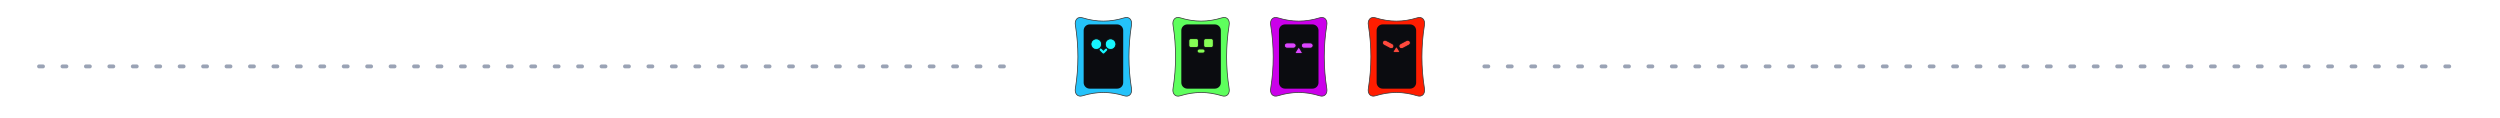
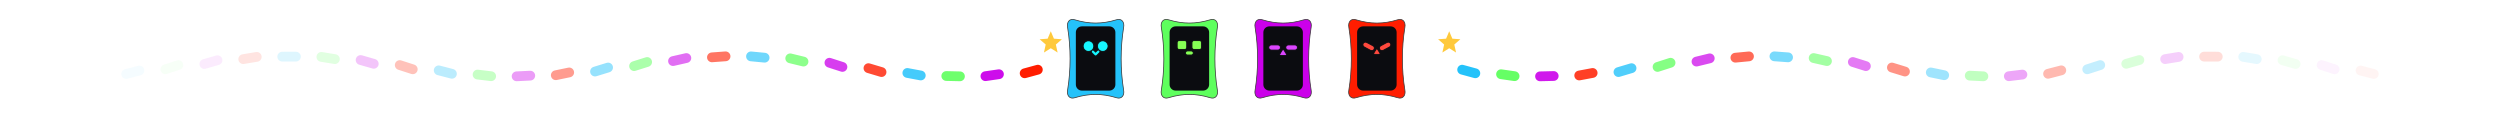
- <svg xmlns="http://www.w3.org/2000/svg" viewBox="0 0 1280 60" width="1280" height="60" role="img">
+ <svg xmlns="http://www.w3.org/2000/svg" viewBox="0 0 1280 64" width="1280" height="64" role="img">
  <defs>
    <filter id="glow" x="-30%" y="-30%" width="160%" height="160%">
      <feGaussianBlur stdDeviation="1.6" result="b" />
      <feMerge>
        <feMergeNode in="b" />
        <feMergeNode in="SourceGraphic" />
      </feMerge>
    </filter>
    <linearGradient id="brand" x1="0" y1="0" x2="1" y2="0">
      <stop offset="0" stop-color="#C03BFF" />
      <stop offset=".55" stop-color="#6F86FF" />
      <stop offset="1" stop-color="#22C4FA" />
    </linearGradient>
    <linearGradient id="bg" x1="0" y1="0" x2="1" y2="1">
      <stop offset="0" stop-color="#E8FAFF" />
      <stop offset="1" stop-color="#FFF5DC" />
    </linearGradient>
    <style>
.jp{font-family:'Hiragino Sans','Hiragino Kaku Gothic ProN','Yu Gothic UI','Yu Gothic','Meiryo','Noto Sans JP','Noto Sans CJK JP',sans-serif}
.disp{font-family:Impact,Haettenschweiler,'Anton','Arial Narrow Bold','Arial Black',sans-serif}
+ .rnd{font-family:RcRounded,'Hiragino Maru Gothic ProN','Yu Gothic UI','Noto Sans JP',sans-serif}
+ .hand{font-family:RcHand,'Hiragino Maru Gothic ProN','Yu Gothic UI','Noto Sans JP',sans-serif}
.mono{font-family:ui-monospace,SFMono-Regular,'Cascadia Mono',Consolas,'Liberation Mono',monospace}

@keyframes bob{0%,100%{transform:translateY(0)}50%{transform:translateY(-5px)}}
@keyframes blink{0%,90%,100%{transform:scaleY(1)}94%{transform:scaleY(.12)}}
@keyframes flow{to{stroke-dashoffset:-28}}
@keyframes pulse{0%,100%{opacity:.55}50%{opacity:1}}
.bob{animation:bob 2.6s ease-in-out infinite}
.eyes{transform-box:fill-box;transform-origin:center;animation:blink 4.8s infinite}
.flow{stroke-dasharray:6 8;animation:flow 1.1s linear infinite}
.pulse{animation:pulse 2.4s ease-in-out infinite}
@media (prefers-reduced-motion:reduce){.bob,.eyes,.flow,.pulse{animation:none}}
- </style>
+ @keyframes sig{0%,100%{opacity:.35}50%{opacity:1}}.sig{animation:sig 2.4s ease-in-out infinite}@media (prefers-reduced-motion:reduce){.sig{animation:none}}</style>
  </defs>
-   <path d="M20 34H520M760 34H1260" stroke="#9AA3B5" stroke-width="2" stroke-dasharray="2 10" stroke-linecap="round" />
-   <g transform="translate(550.9 8.0) scale(0.2811)">
+   <g opacity="1.00">
+     <rect class="sig" style="animation-delay:0.00s" x="522.0" y="34.1" width="12" height="5" rx="2.5" fill="#FF1D00" transform="rotate(-15.3 528.0 36.6)" />
+   </g>
+   <g opacity="0.95">
+     <rect class="sig" style="animation-delay:-0.12s" x="502.0" y="36.0" width="12" height="5" rx="2.5" fill="#CB00EA" transform="rotate(-8.2 508.0 38.5)" />
+   </g>
+   <g opacity="0.90">
+     <rect class="sig" style="animation-delay:-0.24s" x="482.0" y="36.5" width="12" height="5" rx="2.5" fill="#5EFF5D" transform="rotate(1.4 488.0 39.0)" />
+   </g>
+   <g opacity="0.85">
+     <rect class="sig" style="animation-delay:-0.36s" x="462.0" y="35.5" width="12" height="5" rx="2.5" fill="#24C2FA" transform="rotate(10.6 468.0 38.0)" />
+   </g>
+   <g opacity="0.80">
+     <rect class="sig" style="animation-delay:-0.48s" x="442.0" y="33.4" width="12" height="5" rx="2.5" fill="#FF1D00" transform="rotate(16.6 448.0 35.9)" />
+   </g>
+   <g opacity="0.76">
+     <rect class="sig" style="animation-delay:-0.60s" x="422.0" y="30.7" width="12" height="5" rx="2.5" fill="#CB00EA" transform="rotate(17.8 428.0 33.2)" />
+   </g>
+   <g opacity="0.71">
+     <rect class="sig" style="animation-delay:-0.72s" x="402.0" y="28.2" width="12" height="5" rx="2.5" fill="#5EFF5D" transform="rotate(13.7 408.0 30.7)" />
+   </g>
+   <g opacity="0.66">
+     <rect class="sig" style="animation-delay:-0.84s" x="382.0" y="26.7" width="12" height="5" rx="2.5" fill="#24C2FA" transform="rotate(5.5 388.0 29.2)" />
+   </g>
+   <g opacity="0.61">
+     <rect class="sig" style="animation-delay:-0.96s" x="362.0" y="26.6" width="12" height="5" rx="2.5" fill="#FF1D00" transform="rotate(-4.2 368.0 29.1)" />
+   </g>
+   <g opacity="0.57">
+     <rect class="sig" style="animation-delay:-1.08s" x="342.0" y="28.0" width="12" height="5" rx="2.5" fill="#CB00EA" transform="rotate(-12.8 348.0 30.5)" />
+   </g>
+   <g opacity="0.52">
+     <rect class="sig" style="animation-delay:-1.20s" x="322.0" y="30.3" width="12" height="5" rx="2.5" fill="#5EFF5D" transform="rotate(-17.5 328.0 32.8)" />
+   </g>
+   <g opacity="0.48">
+     <rect class="sig" style="animation-delay:-1.32s" x="302.0" y="33.1" width="12" height="5" rx="2.5" fill="#24C2FA" transform="rotate(-17.1 308.0 35.6)" />
+   </g>
+   <g opacity="0.44">
+     <rect class="sig" style="animation-delay:-1.44s" x="282.0" y="35.3" width="12" height="5" rx="2.5" fill="#FF1D00" transform="rotate(-11.7 288.0 37.8)" />
+   </g>
+   <g opacity="0.39">
+     <rect class="sig" style="animation-delay:-1.56s" x="262.0" y="36.4" width="12" height="5" rx="2.5" fill="#CB00EA" transform="rotate(-2.8 268.0 38.9)" />
+   </g>
+   <g opacity="0.35">
+     <rect class="sig" style="animation-delay:-1.68s" x="242.0" y="36.1" width="12" height="5" rx="2.5" fill="#5EFF5D" transform="rotate(6.9 248.0 38.6)" />
+   </g>
+   <g opacity="0.31">
+     <rect class="sig" style="animation-delay:-1.80s" x="222.0" y="34.4" width="12" height="5" rx="2.5" fill="#24C2FA" transform="rotate(14.6 228.0 36.9)" />
+   </g>
+   <g opacity="0.27">
+     <rect class="sig" style="animation-delay:-1.92s" x="202.0" y="31.9" width="12" height="5" rx="2.5" fill="#FF1D00" transform="rotate(17.9 208.0 34.4)" />
+   </g>
+   <g opacity="0.23">
+     <rect class="sig" style="animation-delay:-2.04s" x="182.0" y="29.2" width="12" height="5" rx="2.5" fill="#CB00EA" transform="rotate(16.0 188.0 31.7)" />
+   </g>
+   <g opacity="0.19">
+     <rect class="sig" style="animation-delay:-2.16s" x="162.0" y="27.2" width="12" height="5" rx="2.5" fill="#5EFF5D" transform="rotate(9.3 168.0 29.7)" />
+   </g>
+   <g opacity="0.15">
+     <rect class="sig" style="animation-delay:-2.28s" x="142.0" y="26.5" width="12" height="5" rx="2.5" fill="#24C2FA" transform="rotate(-0.1 148.0 29.0)" />
+   </g>
+   <g opacity="0.12">
+     <rect class="sig" style="animation-delay:-2.40s" x="122.0" y="27.2" width="12" height="5" rx="2.5" fill="#FF1D00" transform="rotate(-9.5 128.0 29.7)" />
+   </g>
+   <g opacity="0.08">
+     <rect class="sig" style="animation-delay:-2.52s" x="102.0" y="29.3" width="12" height="5" rx="2.5" fill="#CB00EA" transform="rotate(-16.1 108.0 31.8)" />
+   </g>
+   <g opacity="0.05">
+     <rect class="sig" style="animation-delay:-2.64s" x="82.0" y="31.9" width="12" height="5" rx="2.5" fill="#5EFF5D" transform="rotate(-17.9 88.0 34.4)" />
+   </g>
+   <g opacity="0.05">
+     <rect class="sig" style="animation-delay:-2.76s" x="62.0" y="34.5" width="12" height="5" rx="2.5" fill="#24C2FA" transform="rotate(-14.5 68.0 37.0)" />
+   </g>
+   <polygon points="538.0,16.0 539.6,19.8 543.7,20.1 540.6,22.8 541.5,26.9 538.0,24.7 534.5,26.9 535.4,22.8 532.3,20.1 536.4,19.8" fill="#FFC93C" opacity="1.0" />
+   <g opacity="1.00">
+     <rect class="sig" style="animation-delay:0.00s" x="746.0" y="34.1" width="12" height="5" rx="2.5" fill="#24C2FA" transform="rotate(15.3 752.0 36.6)" />
+   </g>
+   <g opacity="0.95">
+     <rect class="sig" style="animation-delay:-0.12s" x="766.0" y="36.0" width="12" height="5" rx="2.5" fill="#5EFF5D" transform="rotate(8.2 772.0 38.5)" />
+   </g>
+   <g opacity="0.90">
+     <rect class="sig" style="animation-delay:-0.24s" x="786.0" y="36.5" width="12" height="5" rx="2.5" fill="#CB00EA" transform="rotate(-1.4 792.0 39.0)" />
+   </g>
+   <g opacity="0.85">
+     <rect class="sig" style="animation-delay:-0.36s" x="806.0" y="35.5" width="12" height="5" rx="2.5" fill="#FF1D00" transform="rotate(-10.6 812.0 38.0)" />
+   </g>
+   <g opacity="0.80">
+     <rect class="sig" style="animation-delay:-0.48s" x="826.0" y="33.4" width="12" height="5" rx="2.5" fill="#24C2FA" transform="rotate(-16.6 832.0 35.9)" />
+   </g>
+   <g opacity="0.76">
+     <rect class="sig" style="animation-delay:-0.60s" x="846.0" y="30.7" width="12" height="5" rx="2.5" fill="#5EFF5D" transform="rotate(-17.8 852.0 33.2)" />
+   </g>
+   <g opacity="0.71">
+     <rect class="sig" style="animation-delay:-0.72s" x="866.0" y="28.2" width="12" height="5" rx="2.5" fill="#CB00EA" transform="rotate(-13.7 872.0 30.7)" />
+   </g>
+   <g opacity="0.66">
+     <rect class="sig" style="animation-delay:-0.84s" x="886.0" y="26.7" width="12" height="5" rx="2.5" fill="#FF1D00" transform="rotate(-5.5 892.0 29.2)" />
+   </g>
+   <g opacity="0.61">
+     <rect class="sig" style="animation-delay:-0.96s" x="906.0" y="26.6" width="12" height="5" rx="2.5" fill="#24C2FA" transform="rotate(4.2 912.0 29.1)" />
+   </g>
+   <g opacity="0.57">
+     <rect class="sig" style="animation-delay:-1.08s" x="926.0" y="28.0" width="12" height="5" rx="2.5" fill="#5EFF5D" transform="rotate(12.8 932.0 30.5)" />
+   </g>
+   <g opacity="0.52">
+     <rect class="sig" style="animation-delay:-1.20s" x="946.0" y="30.3" width="12" height="5" rx="2.5" fill="#CB00EA" transform="rotate(17.5 952.0 32.8)" />
+   </g>
+   <g opacity="0.48">
+     <rect class="sig" style="animation-delay:-1.32s" x="966.0" y="33.1" width="12" height="5" rx="2.5" fill="#FF1D00" transform="rotate(17.1 972.0 35.6)" />
+   </g>
+   <g opacity="0.44">
+     <rect class="sig" style="animation-delay:-1.44s" x="986.0" y="35.3" width="12" height="5" rx="2.5" fill="#24C2FA" transform="rotate(11.7 992.0 37.8)" />
+   </g>
+   <g opacity="0.39">
+     <rect class="sig" style="animation-delay:-1.56s" x="1006.0" y="36.4" width="12" height="5" rx="2.5" fill="#5EFF5D" transform="rotate(2.8 1012.0 38.9)" />
+   </g>
+   <g opacity="0.35">
+     <rect class="sig" style="animation-delay:-1.68s" x="1026.0" y="36.1" width="12" height="5" rx="2.5" fill="#CB00EA" transform="rotate(-6.9 1032.0 38.6)" />
+   </g>
+   <g opacity="0.31">
+     <rect class="sig" style="animation-delay:-1.80s" x="1046.0" y="34.4" width="12" height="5" rx="2.5" fill="#FF1D00" transform="rotate(-14.6 1052.0 36.9)" />
+   </g>
+   <g opacity="0.27">
+     <rect class="sig" style="animation-delay:-1.92s" x="1066.0" y="31.9" width="12" height="5" rx="2.5" fill="#24C2FA" transform="rotate(-17.9 1072.0 34.4)" />
+   </g>
+   <g opacity="0.23">
+     <rect class="sig" style="animation-delay:-2.04s" x="1086.0" y="29.2" width="12" height="5" rx="2.5" fill="#5EFF5D" transform="rotate(-16.0 1092.0 31.7)" />
+   </g>
+   <g opacity="0.19">
+     <rect class="sig" style="animation-delay:-2.16s" x="1106.0" y="27.2" width="12" height="5" rx="2.5" fill="#CB00EA" transform="rotate(-9.3 1112.0 29.7)" />
+   </g>
+   <g opacity="0.15">
+     <rect class="sig" style="animation-delay:-2.28s" x="1126.0" y="26.5" width="12" height="5" rx="2.5" fill="#FF1D00" transform="rotate(0.1 1132.0 29.0)" />
+   </g>
+   <g opacity="0.12">
+     <rect class="sig" style="animation-delay:-2.40s" x="1146.0" y="27.2" width="12" height="5" rx="2.5" fill="#24C2FA" transform="rotate(9.5 1152.0 29.7)" />
+   </g>
+   <g opacity="0.08">
+     <rect class="sig" style="animation-delay:-2.52s" x="1166.0" y="29.3" width="12" height="5" rx="2.5" fill="#5EFF5D" transform="rotate(16.1 1172.0 31.8)" />
+   </g>
+   <g opacity="0.05">
+     <rect class="sig" style="animation-delay:-2.64s" x="1186.0" y="31.9" width="12" height="5" rx="2.5" fill="#CB00EA" transform="rotate(17.9 1192.0 34.4)" />
+   </g>
+   <g opacity="0.05">
+     <rect class="sig" style="animation-delay:-2.76s" x="1206.0" y="34.5" width="12" height="5" rx="2.5" fill="#FF1D00" transform="rotate(14.5 1212.0 37.0)" />
+   </g>
+   <polygon points="742.0,16.0 743.6,19.8 747.7,20.1 744.6,22.8 745.5,26.9 742.0,24.7 738.5,26.9 739.4,22.8 736.3,20.1 740.4,19.8" fill="#FFC93C" opacity="1.0" />
+   <g transform="translate(546.9 9.0) scale(0.2811)">
    <g class="bob" style="animation-delay:0.00s">
      <path d="M12 4C38 12 62 12 88 4C97 1 103 8 101 18C95 55 95 95 101 132C103 142 97 149 88 146C62 138 38 138 12 146C3 149-3 142-1 132C5 95 5 55-1 18C-3 8 3 1 12 4Z" fill="#24C2FA" stroke="#3A3A3A" stroke-width="1.4" />
      <rect x="14" y="16" width="72" height="117" rx="11" fill="#0B0C10" />
      <g filter="url(#glow)" transform="translate(0 6)">
        <g class="eyes" style="animation-delay:0.00s">
          <circle cx="37" cy="46" r="8.5" fill="#19F6FF" />
          <circle cx="63" cy="46" r="8.5" fill="#19F6FF" />
        </g>
        <path d="M45 56l5 5 5-5" fill="none" stroke="#19F6FF" stroke-width="3.4" stroke-linecap="round" stroke-linejoin="round" />
      </g>
    </g>
  </g>
-   <g transform="translate(600.9 8.0) scale(0.2811)">
+   <g transform="translate(594.9 9.0) scale(0.2811)">
    <g class="bob" style="animation-delay:0.30s">
      <path d="M12 4C38 12 62 12 88 4C97 1 103 8 101 18C95 55 95 95 101 132C103 142 97 149 88 146C62 138 38 138 12 146C3 149-3 142-1 132C5 95 5 55-1 18C-3 8 3 1 12 4Z" fill="#5EFF5D" stroke="#3A3A3A" stroke-width="1.4" />
      <rect x="14" y="16" width="72" height="117" rx="11" fill="#0B0C10" />
      <g filter="url(#glow)" transform="translate(0 6)">
        <g class="eyes" style="animation-delay:0.51s">
          <rect x="29" y="37" width="15" height="14" rx="2.5" fill="#86FF55" />
          <rect x="56" y="37" width="15" height="14" rx="2.5" fill="#86FF55" />
        </g>
        <rect x="44" y="56" width="12" height="5" rx="2.5" fill="#86FF55" />
      </g>
    </g>
  </g>
-   <g transform="translate(650.9 8.0) scale(0.2811)">
+   <g transform="translate(642.9 9.0) scale(0.2811)">
    <g class="bob" style="animation-delay:0.60s">
      <path d="M12 4C38 12 62 12 88 4C97 1 103 8 101 18C95 55 95 95 101 132C103 142 97 149 88 146C62 138 38 138 12 146C3 149-3 142-1 132C5 95 5 55-1 18C-3 8 3 1 12 4Z" fill="#CB00EA" stroke="#3A3A3A" stroke-width="1.4" />
      <rect x="14" y="16" width="72" height="117" rx="11" fill="#0B0C10" />
      <g filter="url(#glow)" transform="translate(0 6)">
        <g class="eyes" style="animation-delay:1.02s">
          <rect x="25" y="45" width="19" height="7" rx="3.5" fill="#DC45FF" />
          <rect x="56" y="45" width="19" height="7" rx="3.5" fill="#DC45FF" />
        </g>
        <path d="M50 53l-5.5 9h11z" fill="#DC45FF" />
      </g>
    </g>
  </g>
-   <g transform="translate(700.9 8.0) scale(0.2811)">
+   <g transform="translate(690.9 9.0) scale(0.2811)">
    <g class="bob" style="animation-delay:0.90s">
      <path d="M12 4C38 12 62 12 88 4C97 1 103 8 101 18C95 55 95 95 101 132C103 142 97 149 88 146C62 138 38 138 12 146C3 149-3 142-1 132C5 95 5 55-1 18C-3 8 3 1 12 4Z" fill="#FF1D00" stroke="#3A3A3A" stroke-width="1.4" />
      <rect x="14" y="16" width="72" height="117" rx="11" fill="#0B0C10" />
      <g filter="url(#glow)" transform="translate(0 6)">
        <g class="eyes" style="animation-delay:1.53s">
          <rect x="25" y="43" width="20" height="7" rx="3.5" fill="#FF4A3D" transform="rotate(28 35 46.5)" />
          <rect x="55" y="43" width="20" height="7" rx="3.5" fill="#FF4A3D" transform="rotate(-28 65 46.5)" />
        </g>
        <path d="M50 52l-5 8h10z" fill="#FF4A3D" />
      </g>
    </g>
  </g>
</svg>
